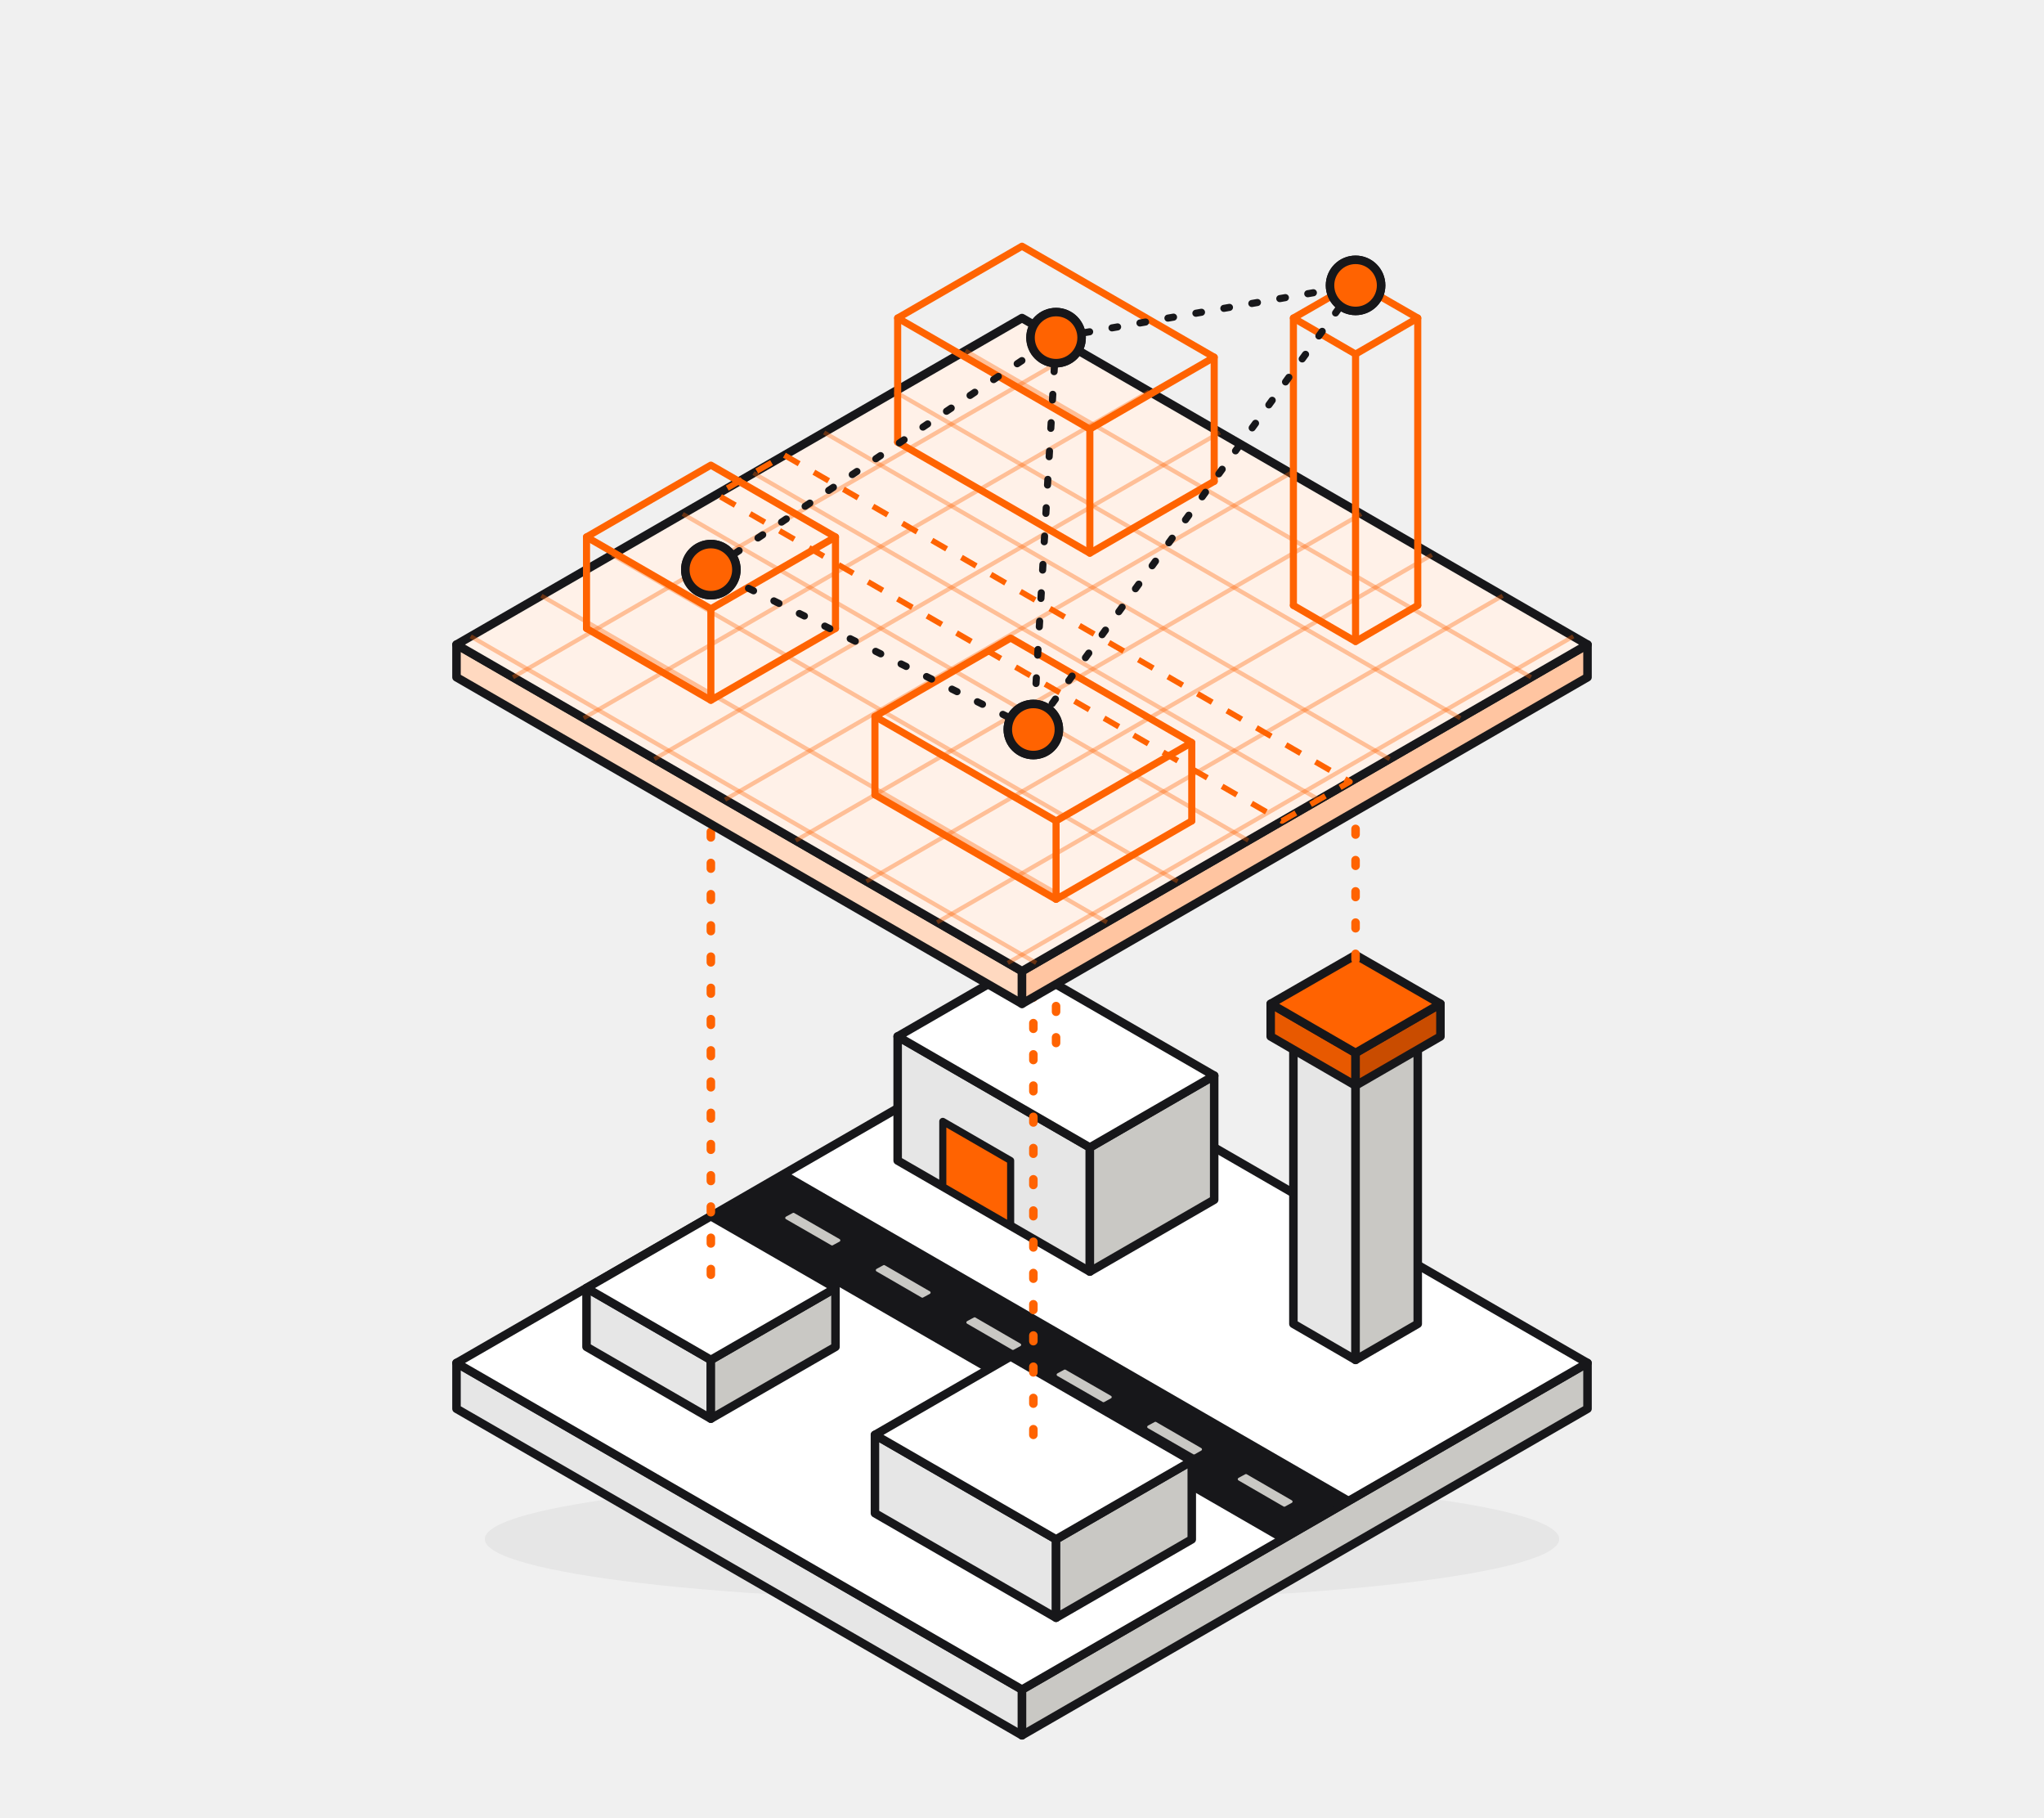
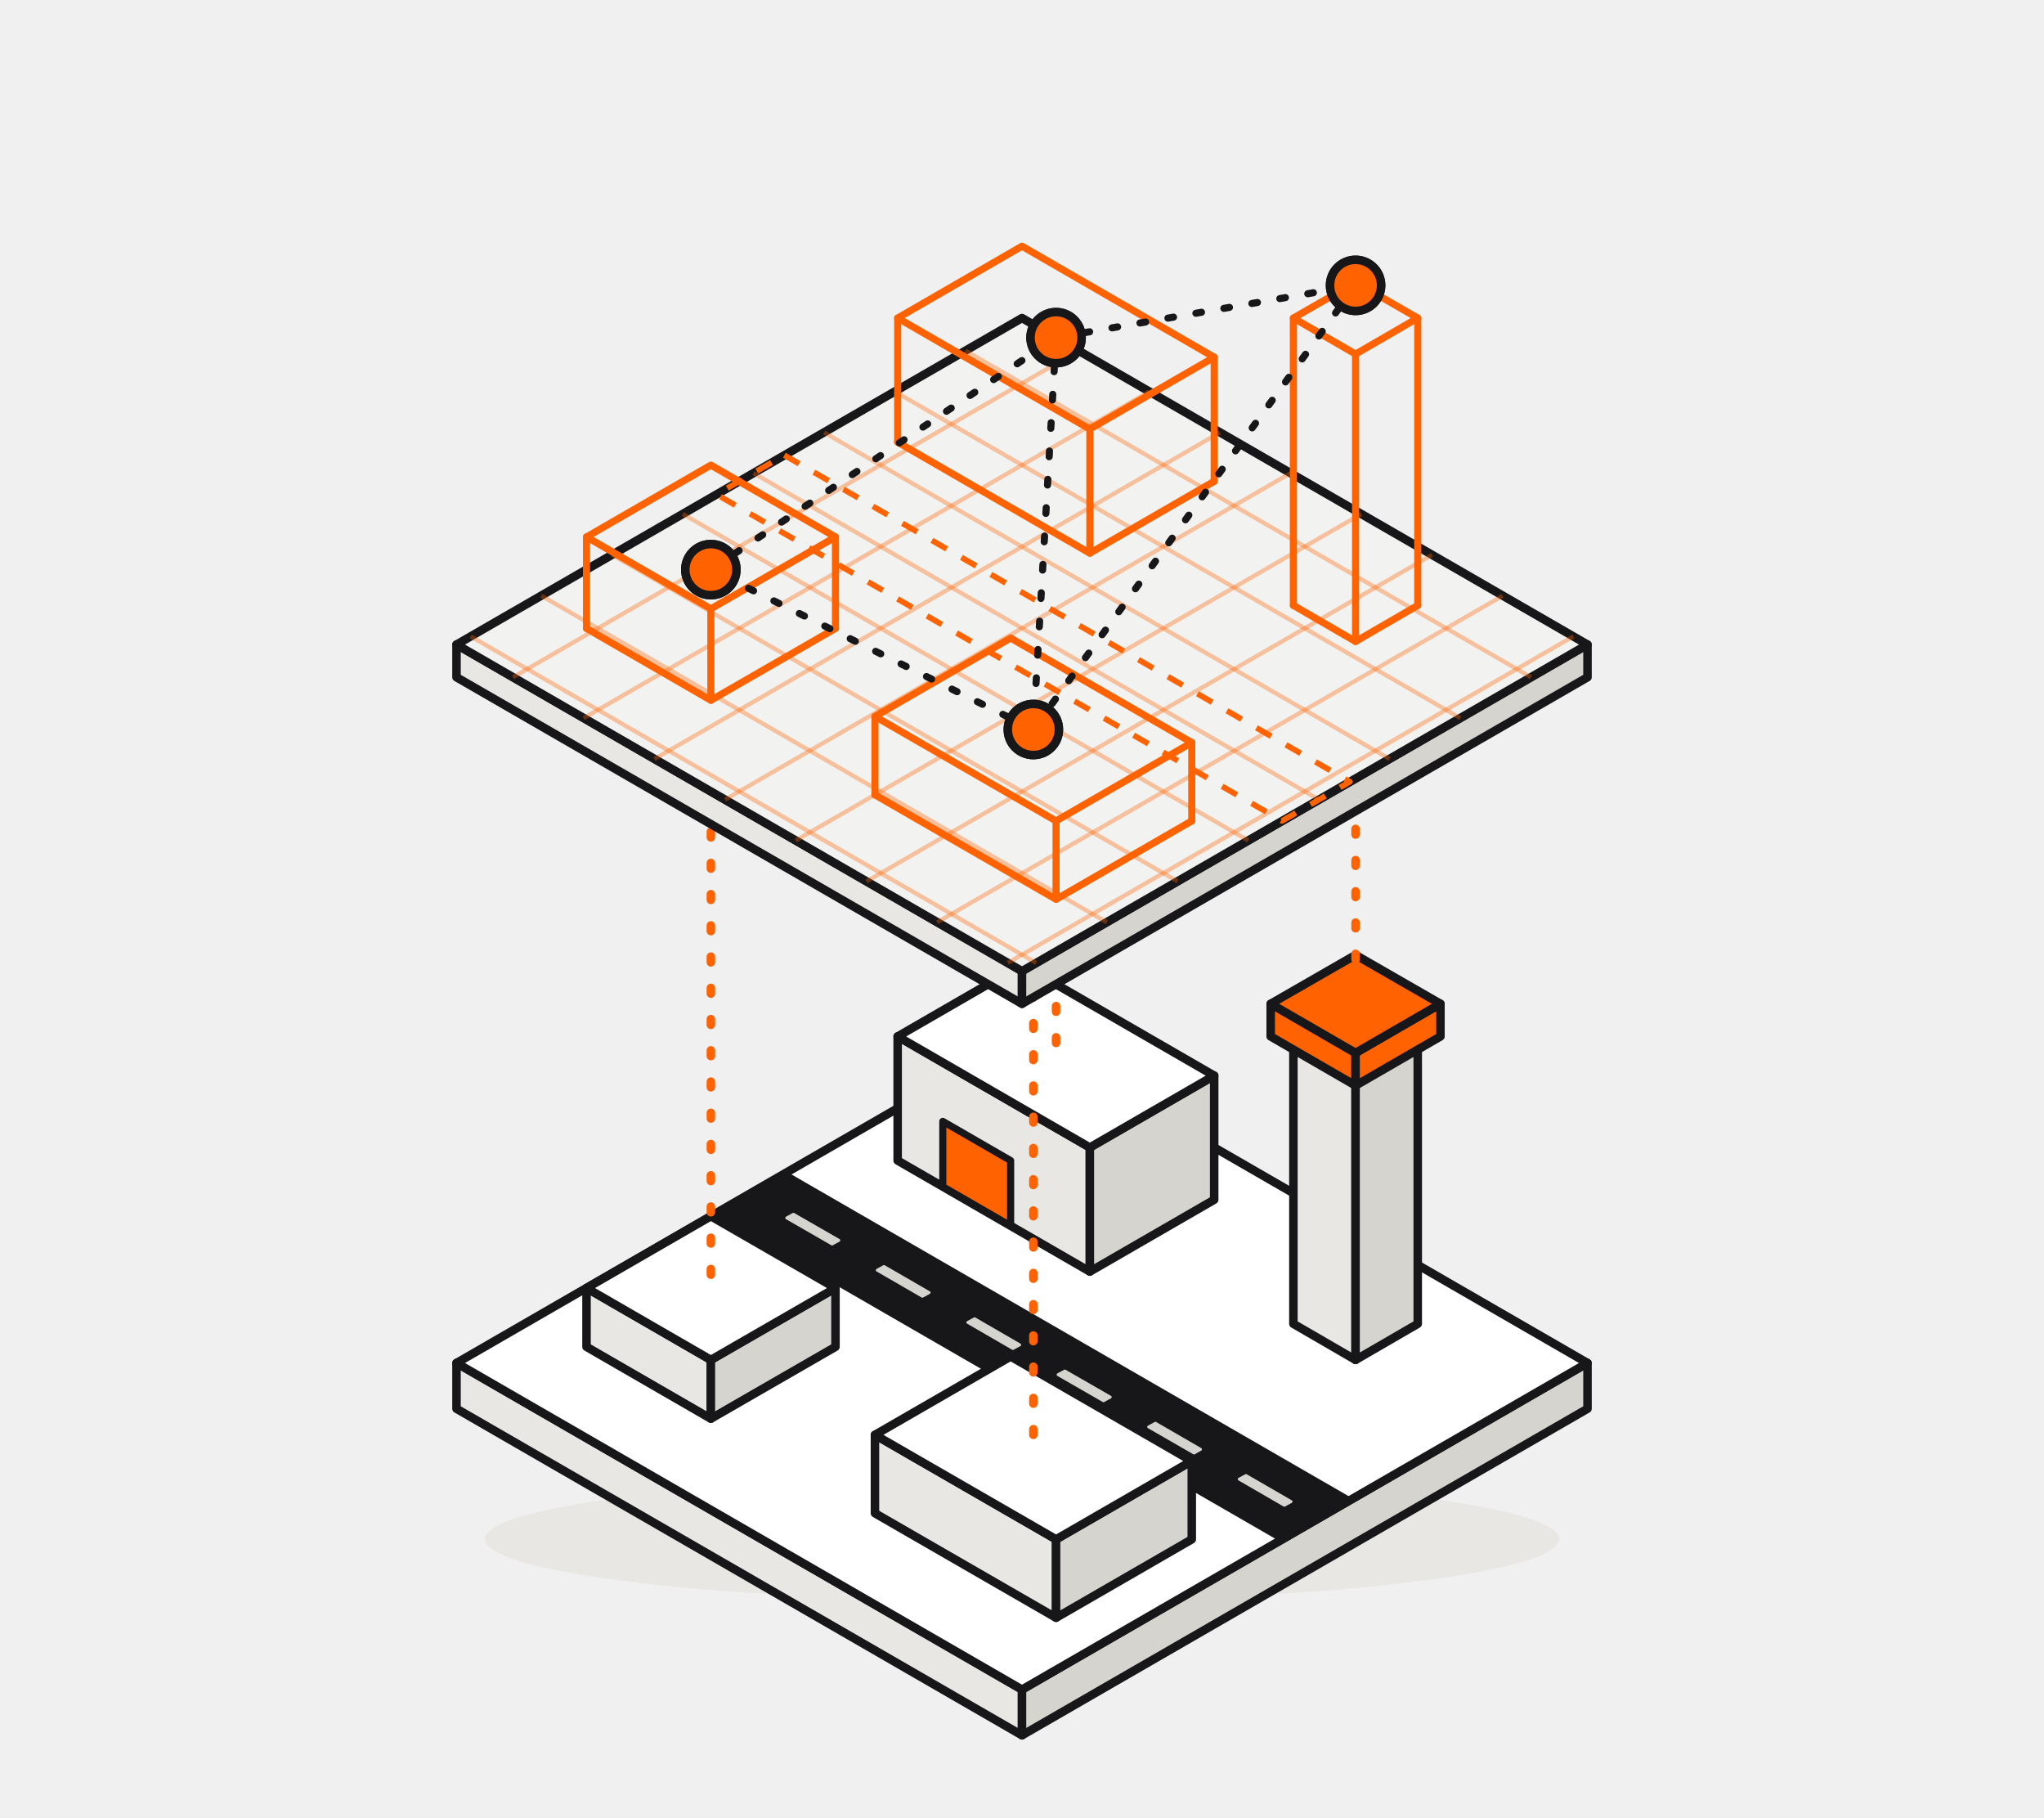
<svg xmlns="http://www.w3.org/2000/svg" width="720" height="640" viewBox="0 0 720 640" fill="none">
-   <ellipse cx="360" cy="542" rx="189.227" ry="22" fill="#e6e6e6" />
-   <polygon points="160.8,480.0 360.0,595.0 360.0,611.1 160.8,496.1" fill="#e6e6e6" stroke="#17171a" stroke-width="3" stroke-linejoin="round" />
-   <polygon points="559.2,480.0 360.0,595.0 360.0,611.1 559.2,496.1" fill="#c9c8c4" stroke="#17171a" stroke-width="3" stroke-linejoin="round" />
+   <ellipse cx="360" cy="542" rx="189.227" ry="22" fill="#e8e7e4" />
+   <polygon points="160.8,480.0 360.0,595.0 360.0,611.1 160.8,496.1" fill="#e8e7e4" stroke="#17171a" stroke-width="3" stroke-linejoin="round" />
+   <polygon points="559.2,480.0 360.0,595.0 360.0,611.1 559.2,496.1" fill="#d5d4cf" stroke="#17171a" stroke-width="3" stroke-linejoin="round" />
  <polygon points="360.0,365.0 559.2,480.0 360.0,595.0 160.8,480.0" fill="#ffffff" stroke="#17171a" stroke-width="3" stroke-linejoin="round" />
  <polygon points="276.3,413.3 475.5,528.3 451.6,542.1 252.4,427.1" fill="#17171a" stroke="#17171a" stroke-width="2" stroke-linejoin="round" />
-   <polygon points="279.5,427.6 295.5,436.8 293.1,438.1 277.1,428.9" fill="#c9c8c4" stroke="#c9c8c4" stroke-width="1" stroke-linejoin="round" />
-   <polygon points="311.4,446.0 327.3,455.2 324.9,456.5 309.0,447.3" fill="#c9c8c4" stroke="#c9c8c4" stroke-width="1" stroke-linejoin="round" />
-   <polygon points="343.3,464.4 359.2,473.6 356.8,474.9 340.9,465.7" fill="#c9c8c4" stroke="#c9c8c4" stroke-width="1" stroke-linejoin="round" />
-   <polygon points="375.1,482.8 391.1,492.0 388.7,493.3 372.7,484.1" fill="#c9c8c4" stroke="#c9c8c4" stroke-width="1" stroke-linejoin="round" />
-   <polygon points="407.0,501.2 422.9,510.4 420.6,511.7 404.6,502.5" fill="#c9c8c4" stroke="#c9c8c4" stroke-width="1" stroke-linejoin="round" />
-   <polygon points="438.9,519.6 454.8,528.8 452.4,530.1 436.5,520.9" fill="#c9c8c4" stroke="#c9c8c4" stroke-width="1" stroke-linejoin="round" />
-   <polygon points="316.2,408.7 383.9,447.8 383.9,404.1 316.2,365.0" fill="#e6e6e6" stroke="#17171a" stroke-width="3" stroke-linejoin="round" />
-   <polygon points="427.7,422.5 383.9,447.8 383.9,404.1 427.7,378.8" fill="#c9c8c4" stroke="#17171a" stroke-width="3" stroke-linejoin="round" />
+   <polygon points="279.5,427.6 295.5,436.8 293.1,438.1 277.1,428.9" fill="#d5d4cf" stroke="#d5d4cf" stroke-width="1" stroke-linejoin="round" />
+   <polygon points="311.4,446.0 327.3,455.2 324.9,456.5 309.0,447.3" fill="#d5d4cf" stroke="#d5d4cf" stroke-width="1" stroke-linejoin="round" />
+   <polygon points="343.3,464.4 359.2,473.6 356.8,474.9 340.9,465.7" fill="#d5d4cf" stroke="#d5d4cf" stroke-width="1" stroke-linejoin="round" />
+   <polygon points="375.1,482.8 391.1,492.0 388.7,493.3 372.7,484.1" fill="#d5d4cf" stroke="#d5d4cf" stroke-width="1" stroke-linejoin="round" />
+   <polygon points="407.0,501.2 422.9,510.4 420.6,511.7 404.6,502.5" fill="#d5d4cf" stroke="#d5d4cf" stroke-width="1" stroke-linejoin="round" />
+   <polygon points="438.9,519.6 454.8,528.8 452.4,530.1 436.5,520.9" fill="#d5d4cf" stroke="#d5d4cf" stroke-width="1" stroke-linejoin="round" />
+   <polygon points="316.2,408.7 383.9,447.8 383.9,404.1 316.2,365.0" fill="#e8e7e4" stroke="#17171a" stroke-width="3" stroke-linejoin="round" />
+   <polygon points="427.7,422.5 383.9,447.8 383.9,404.1 427.7,378.8" fill="#d5d4cf" stroke="#17171a" stroke-width="3" stroke-linejoin="round" />
  <polygon points="360.0,339.7 427.7,378.8 383.9,404.1 316.2,365.0" fill="#ffffff" stroke="#17171a" stroke-width="3" stroke-linejoin="round" />
-   <polygon points="206.6,474.3 250.4,499.6 250.4,478.9 206.6,453.6" fill="#e6e6e6" stroke="#17171a" stroke-width="3" stroke-linejoin="round" />
-   <polygon points="294.3,474.3 250.4,499.6 250.4,478.9 294.3,453.6" fill="#c9c8c4" stroke="#17171a" stroke-width="3" stroke-linejoin="round" />
+   <polygon points="206.6,474.3 250.4,499.6 250.4,478.9 206.6,453.6" fill="#e8e7e4" stroke="#17171a" stroke-width="3" stroke-linejoin="round" />
+   <polygon points="294.3,474.3 250.4,499.6 250.4,478.9 294.3,453.6" fill="#d5d4cf" stroke="#17171a" stroke-width="3" stroke-linejoin="round" />
  <polygon points="250.4,428.3 294.3,453.6 250.4,478.9 206.6,453.6" fill="#ffffff" stroke="#17171a" stroke-width="3" stroke-linejoin="round" />
-   <polygon points="455.6,466.2 477.5,478.9 477.5,377.7 455.6,365.0" fill="#e6e6e6" stroke="#17171a" stroke-width="3" stroke-linejoin="round" />
-   <polygon points="499.4,466.2 477.5,478.9 477.5,377.7 499.4,365.0" fill="#c9c8c4" stroke="#17171a" stroke-width="3" stroke-linejoin="round" />
+   <polygon points="455.6,466.2 477.5,478.9 477.5,377.7 455.6,365.0" fill="#e8e7e4" stroke="#17171a" stroke-width="3" stroke-linejoin="round" />
+   <polygon points="499.4,466.2 477.5,478.9 477.5,377.7 499.4,365.0" fill="#d5d4cf" stroke="#17171a" stroke-width="3" stroke-linejoin="round" />
  <polygon points="477.5,352.4 499.4,365.0 477.5,377.7 455.6,365.0" fill="#ffffff" stroke="#17171a" stroke-width="3" stroke-linejoin="round" />
-   <polygon points="308.2,532.9 372.0,569.7 372.0,542.1 308.2,505.3" fill="#e6e6e6" stroke="#17171a" stroke-width="3" stroke-linejoin="round" />
-   <polygon points="419.8,542.1 372.0,569.7 372.0,542.1 419.8,514.5" fill="#c9c8c4" stroke="#17171a" stroke-width="3" stroke-linejoin="round" />
+   <polygon points="308.2,532.9 372.0,569.7 372.0,542.1 308.2,505.3" fill="#e8e7e4" stroke="#17171a" stroke-width="3" stroke-linejoin="round" />
+   <polygon points="419.8,542.1 372.0,569.7 372.0,542.1 419.8,514.5" fill="#d5d4cf" stroke="#17171a" stroke-width="3" stroke-linejoin="round" />
  <polygon points="356.0,477.7 419.8,514.5 372.0,542.1 308.2,505.3" fill="#ffffff" stroke="#17171a" stroke-width="3" stroke-linejoin="round" />
-   <polygon points="447.6,365.0 477.5,382.3 477.5,370.8 447.6,353.5" fill="#e85900" stroke="#17171a" stroke-width="3" stroke-linejoin="round" />
-   <polygon points="507.4,365.0 477.5,382.3 477.5,370.8 507.4,353.5" fill="#c94c00" stroke="#17171a" stroke-width="3" stroke-linejoin="round" />
+   <polygon points="447.6,365.0 477.5,382.3 477.5,370.8 447.6,353.5" fill="#ff6301" stroke="#17171a" stroke-width="3" stroke-linejoin="round" />
+   <polygon points="507.4,365.0 477.5,382.3 477.5,370.8 507.4,353.5" fill="#ff6301" stroke="#17171a" stroke-width="3" stroke-linejoin="round" />
  <polygon points="477.5,336.3 507.4,353.5 477.5,370.8 447.6,353.5" fill="#ff6301" stroke="#17171a" stroke-width="3" stroke-linejoin="round" />
  <polygon points="332.1,417.9 356.0,431.7 356.0,408.7 332.1,394.9" fill="#ff6301" stroke="#17171a" stroke-width="2.5" stroke-linejoin="round" />
  <g stroke="#ff6301" stroke-width="3" stroke-dasharray="2 9" stroke-linecap="round" fill="none">
    <line x1="372.0" y1="367.3" x2="372.0" y2="179.8" />
    <line x1="477.5" y1="348.9" x2="477.5" y2="230.4" />
    <line x1="364.0" y1="505.3" x2="364.0" y2="301.7" />
    <line x1="250.4" y1="448.9" x2="250.4" y2="238.5" />
  </g>
  <polygon points="364.951,183.8 378.951,183.8 371.951,171.8" fill="#ff6301" />
  <polygon points="470.52,234.4 484.52,234.4 477.52,222.4" fill="#ff6301" />
  <polygon points="356.984,305.7 370.984,305.7 363.984,293.7" fill="#ff6301" />
  <polygon points="243.448,242.45 257.448,242.45 250.448,230.45" fill="#ff6301" />
  <g opacity="1">
-     <polygon points="160.8,227.0 360.0,342.0 360.0,353.5 160.8,238.5" fill="#ffd9c0" stroke="#17171a" stroke-width="3" stroke-linejoin="round" />
-     <polygon points="559.2,227.0 360.0,342.0 360.0,353.5 559.2,238.5" fill="#ffc5a1" stroke="#17171a" stroke-width="3" stroke-linejoin="round" />
-     <polygon points="360.0,112.0 559.2,227.0 360.0,342.0 160.8,227.0" fill="#fff1e8" stroke="#17171a" stroke-width="3" stroke-linejoin="round" />
+     <polygon points="160.8,227.0 360.0,342.0 360.0,353.5 160.8,238.5" fill="#e8e7e4" stroke="#17171a" stroke-width="3" stroke-linejoin="round" />
+     <polygon points="559.2,227.0 360.0,342.0 360.0,353.5 559.2,238.5" fill="#d5d4cf" stroke="#17171a" stroke-width="3" stroke-linejoin="round" />
+     <polygon points="360.0,112.0 559.2,227.0 360.0,342.0 160.8,227.0" fill="#f2f2f0" stroke="#17171a" stroke-width="3" stroke-linejoin="round" />
  </g>
  <g stroke="#ff6301" stroke-opacity="0.35" stroke-width="1.5">
    <line x1="379.9" y1="123.5" x2="180.7" y2="238.5" />
    <line x1="340.1" y1="123.5" x2="539.3" y2="238.5" />
    <line x1="404.8" y1="137.9" x2="205.6" y2="252.9" />
    <line x1="315.2" y1="137.9" x2="514.4" y2="252.9" />
    <line x1="429.7" y1="152.3" x2="230.5" y2="267.3" />
    <line x1="290.3" y1="152.3" x2="489.5" y2="267.3" />
    <line x1="454.6" y1="166.6" x2="255.4" y2="281.6" />
    <line x1="265.4" y1="166.6" x2="464.6" y2="281.6" />
    <line x1="479.5" y1="181.0" x2="280.3" y2="296.0" />
    <line x1="240.5" y1="181.0" x2="439.7" y2="296.0" />
    <line x1="504.4" y1="195.4" x2="305.2" y2="310.4" />
    <line x1="215.6" y1="195.4" x2="414.8" y2="310.4" />
    <line x1="529.3" y1="209.8" x2="330.1" y2="324.8" />
    <line x1="190.7" y1="209.8" x2="389.9" y2="324.8" />
    <line x1="554.2" y1="224.1" x2="355.0" y2="339.1" />
    <line x1="165.8" y1="224.1" x2="365.0" y2="339.1" />
  </g>
  <polygon points="276.3,160.3 475.5,275.3 451.6,289.1 252.4,174.1" fill="none" stroke="#ff6301" stroke-width="2" stroke-linejoin="round" stroke-dasharray="6 6" />
  <g fill="none" stroke="#ff6301" stroke-width="2.5" stroke-linejoin="round" stroke-linecap="round">
    <polyline points="316.2,155.7 383.9,194.8 427.7,169.5" />
    <polygon points="360.0,86.7 427.7,125.8 383.9,151.1 316.2,112.0" />
    <polyline points="316.2,155.7 316.2,112.0" />
    <polyline points="383.9,194.8 383.9,151.1" />
    <polyline points="427.7,169.5 427.7,125.8" />
  </g>
  <g fill="none" stroke="#ff6301" stroke-width="2.5" stroke-linejoin="round" stroke-linecap="round">
    <polyline points="206.6,221.3 250.4,246.6 294.3,221.3" />
    <polygon points="250.4,163.8 294.3,189.1 250.4,214.4 206.6,189.1" />
    <polyline points="206.6,221.3 206.6,189.1" />
    <polyline points="250.4,246.6 250.4,214.4" />
    <polyline points="294.3,221.3 294.3,189.1" />
  </g>
  <g fill="none" stroke="#ff6301" stroke-width="2.5" stroke-linejoin="round" stroke-linecap="round">
    <polyline points="455.6,213.2 477.5,225.9 499.4,213.2" />
    <polygon points="477.5,99.4 499.4,112.0 477.5,124.7 455.6,112.0" />
    <polyline points="455.6,213.2 455.6,112.0" />
    <polyline points="477.5,225.9 477.5,124.7" />
    <polyline points="499.4,213.2 499.4,112.0" />
  </g>
  <g fill="none" stroke="#ff6301" stroke-width="2.5" stroke-linejoin="round" stroke-linecap="round">
    <polyline points="308.2,279.9 372.0,316.7 419.8,289.1" />
    <polygon points="356.0,224.7 419.8,261.5 372.0,289.1 308.2,252.3" />
    <polyline points="308.2,279.9 308.2,252.3" />
    <polyline points="372.0,316.7 372.0,289.1" />
    <polyline points="419.8,289.1 419.8,261.5" />
  </g>
  <circle cx="372.0" cy="118.9" r="9" fill="#ff6301" stroke="#17171a" stroke-width="3" />
  <circle cx="477.5" cy="100.5" r="9" fill="#ff6301" stroke="#17171a" stroke-width="3" />
  <circle cx="364.0" cy="256.9" r="9" fill="#ff6301" stroke="#17171a" stroke-width="3" />
  <circle cx="250.4" cy="200.6" r="9" fill="#ff6301" stroke="#17171a" stroke-width="3" />
  <g stroke="#17171a" stroke-width="2.5" stroke-dasharray="2 8" stroke-linecap="round" fill="none">
    <line x1="372.0" y1="118.9" x2="477.5" y2="100.5" />
    <line x1="477.5" y1="100.5" x2="364.0" y2="256.9" />
    <line x1="364.0" y1="256.9" x2="250.4" y2="200.6" />
    <line x1="250.4" y1="200.6" x2="372.0" y2="118.9" />
    <line x1="372.0" y1="118.9" x2="364.0" y2="256.9" />
  </g>
  <circle cx="372.0" cy="118.9" r="9" fill="#ff6301" stroke="#17171a" stroke-width="3" />
  <circle cx="477.5" cy="100.5" r="9" fill="#ff6301" stroke="#17171a" stroke-width="3" />
  <circle cx="364.0" cy="256.9" r="9" fill="#ff6301" stroke="#17171a" stroke-width="3" />
  <circle cx="250.4" cy="200.6" r="9" fill="#ff6301" stroke="#17171a" stroke-width="3" />
</svg>
